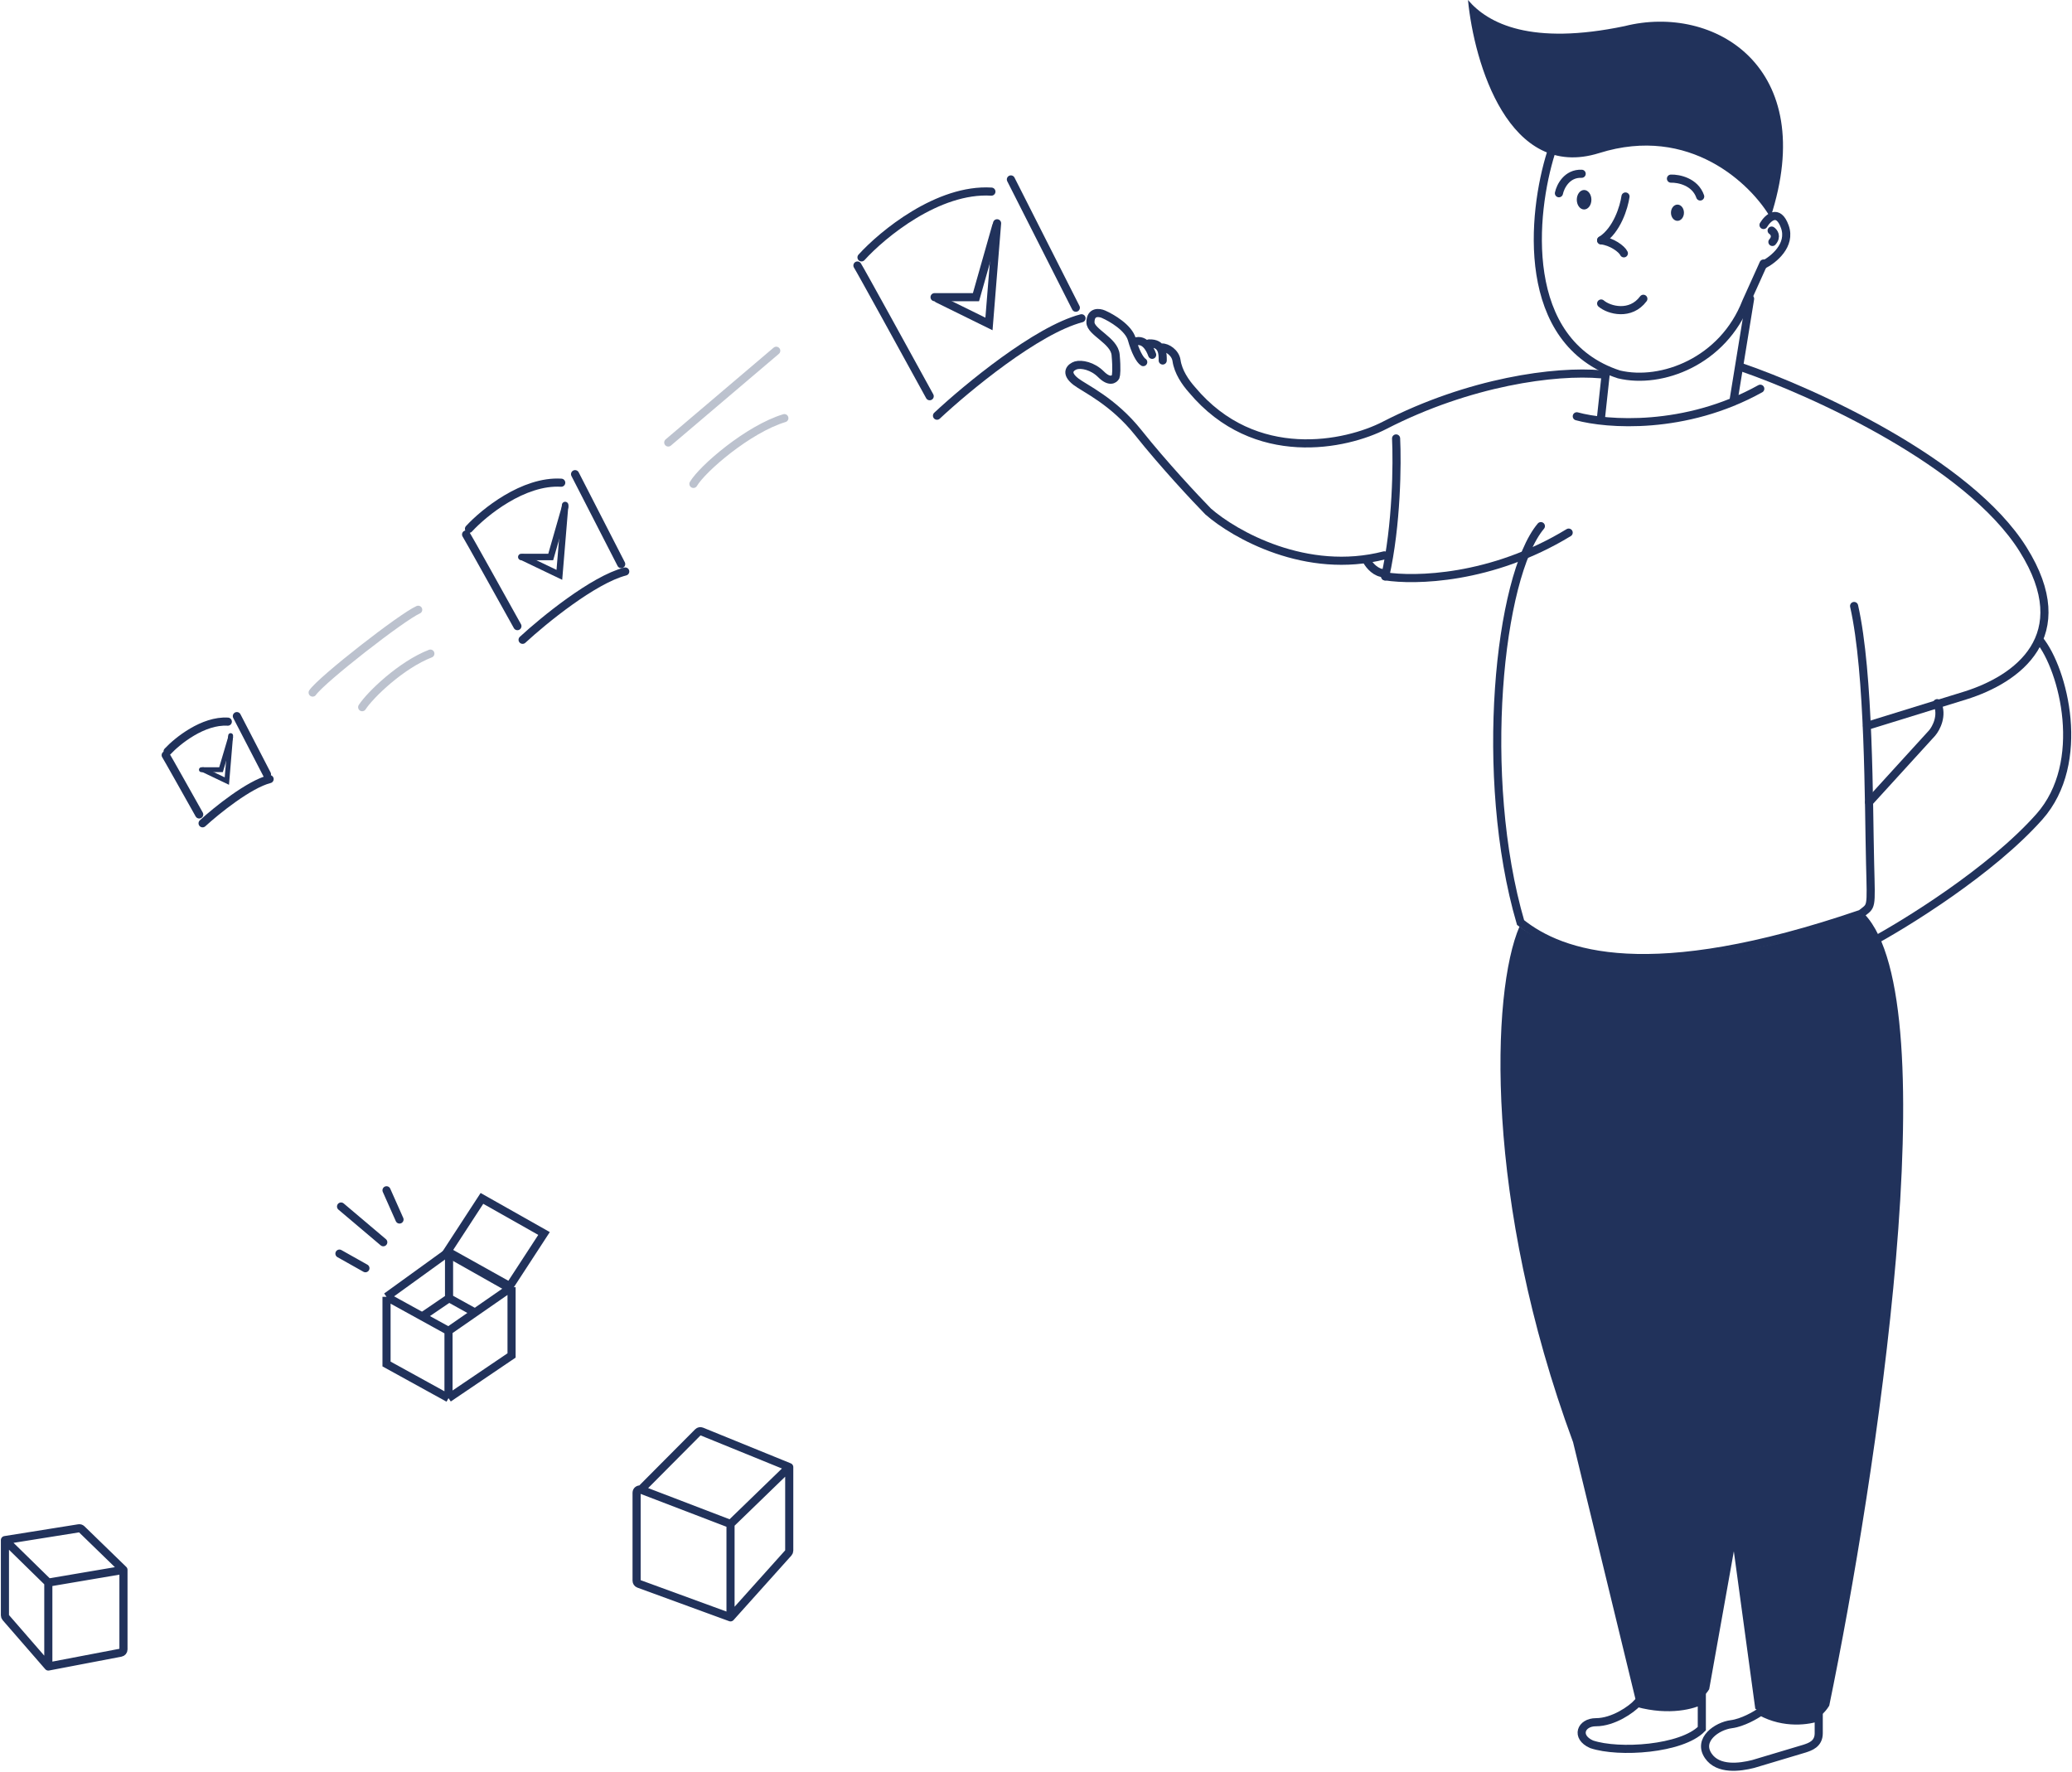
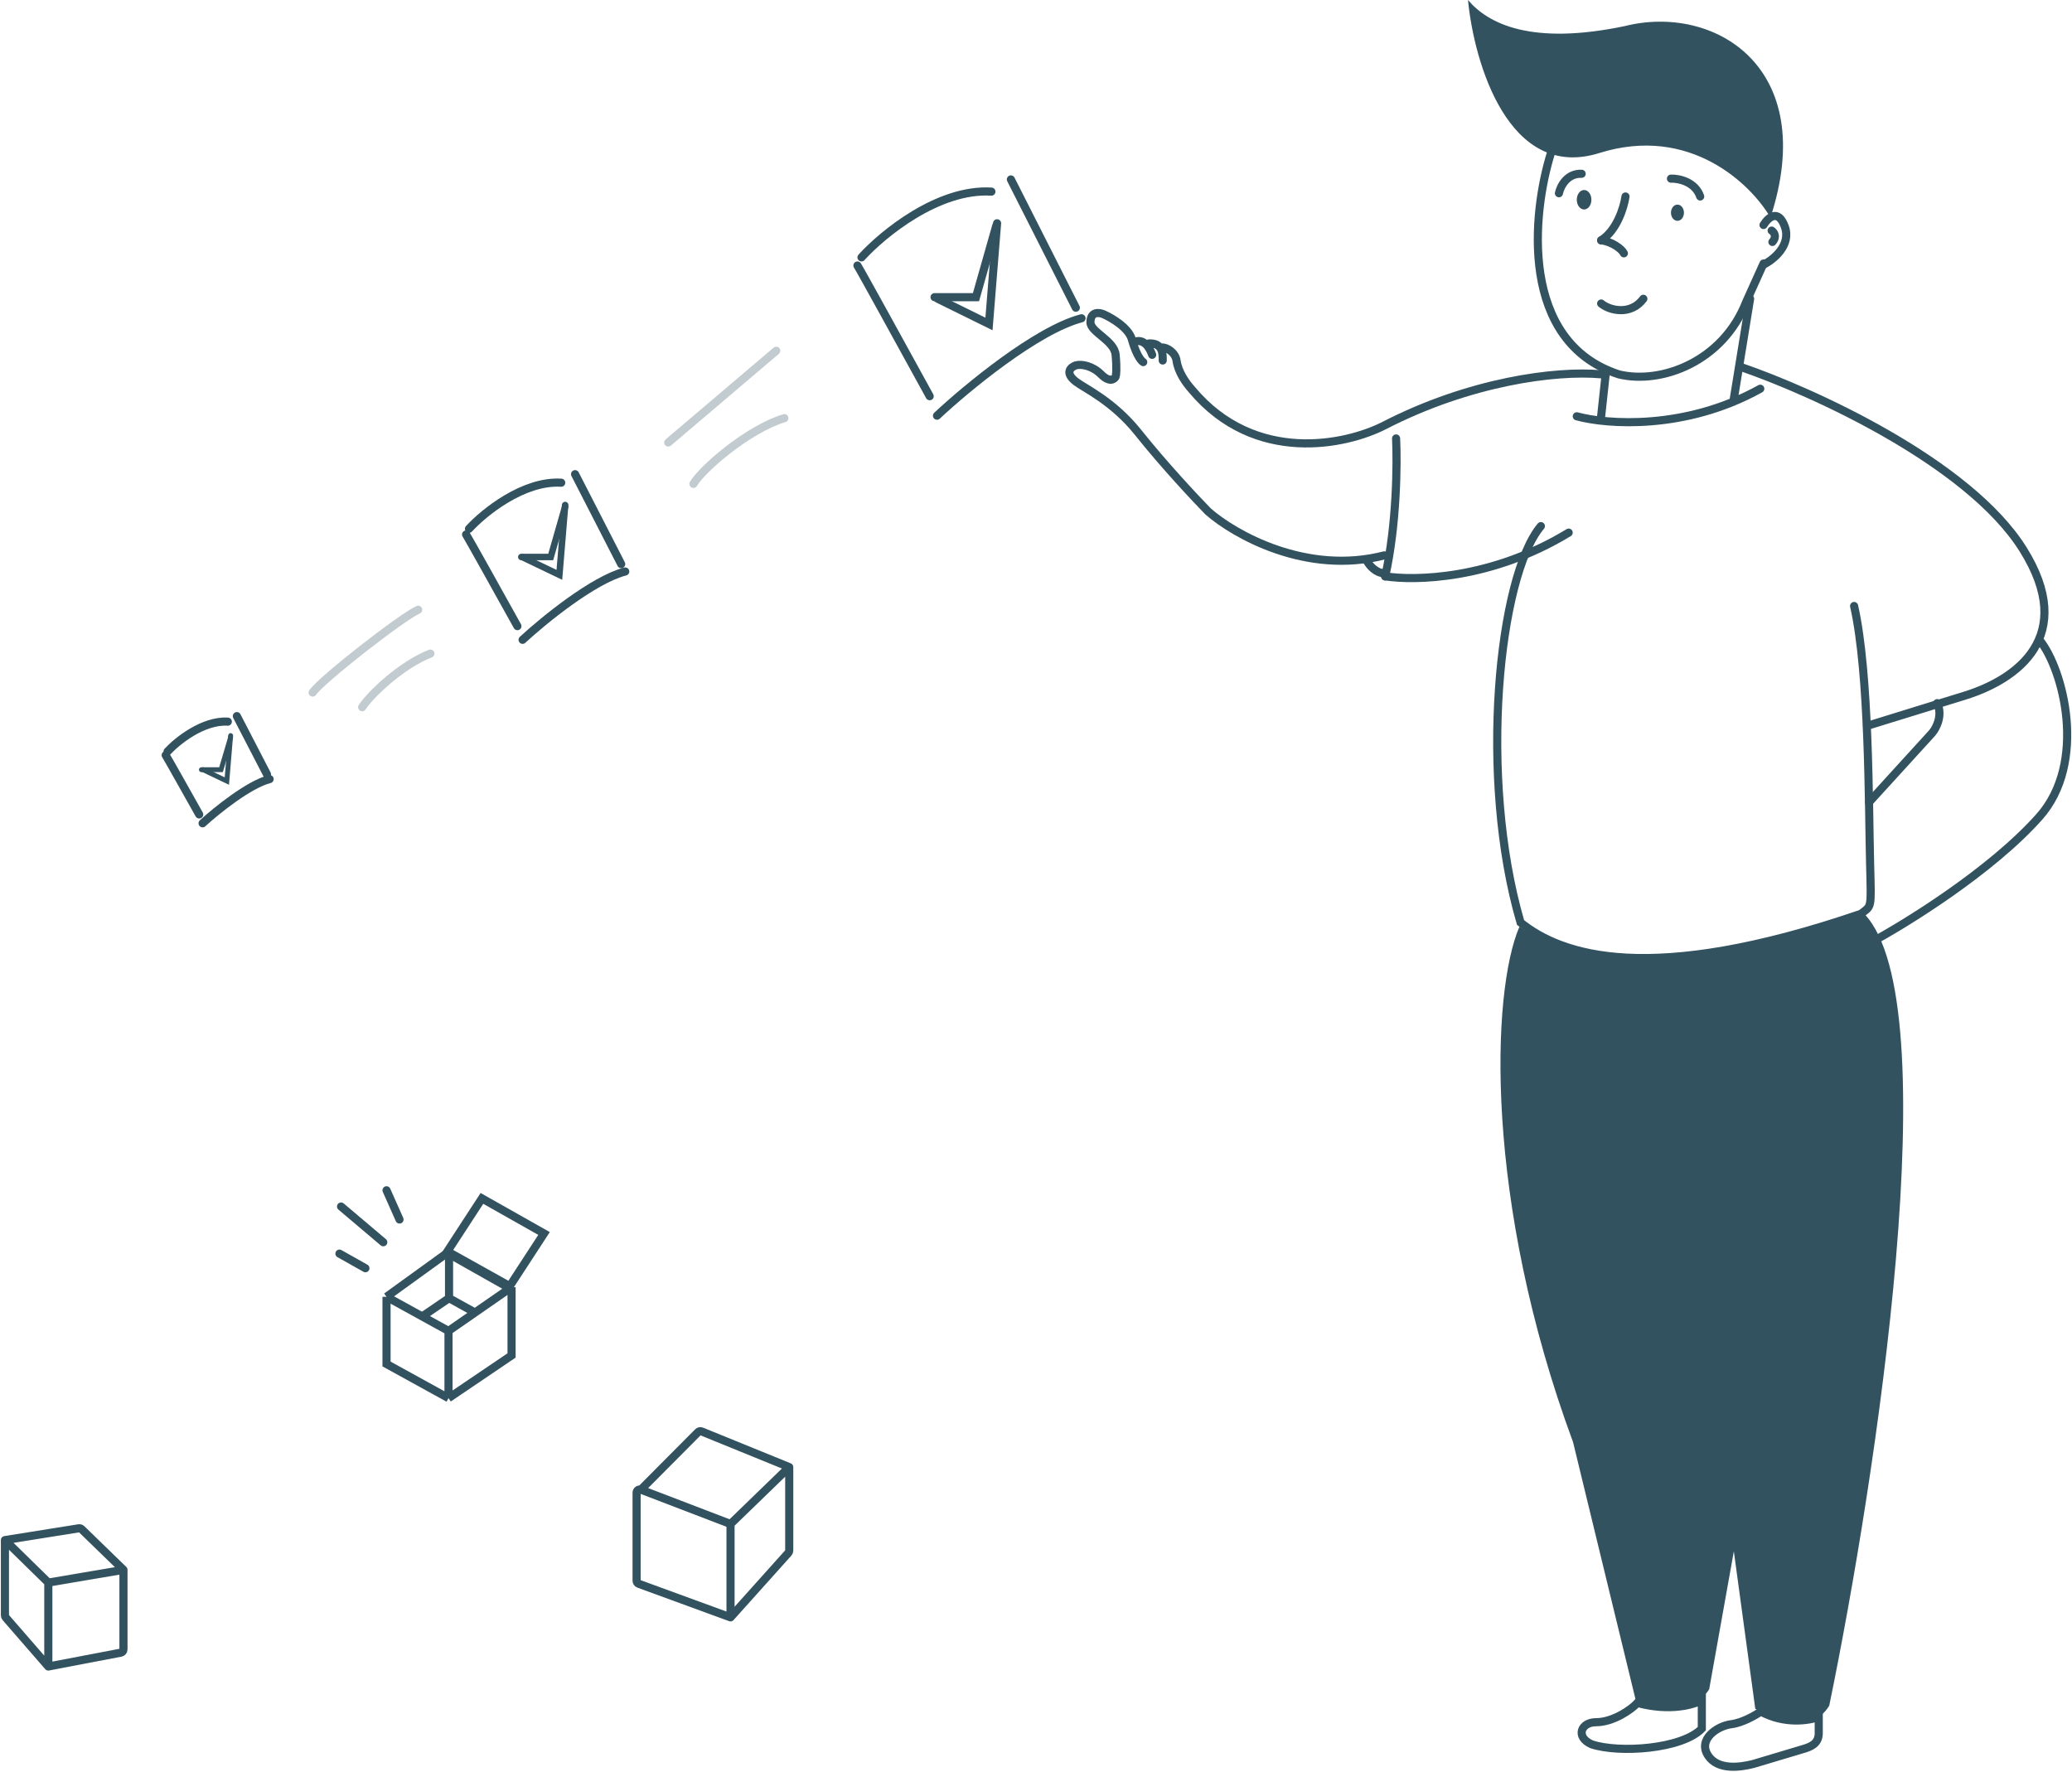
<svg xmlns="http://www.w3.org/2000/svg" width="1276" height="1091" viewBox="0 0 1276 1091" fill="none">
-   <path d="M984.884 94.247C1040.63 76.737 1078.39 113.453 1090.3 134C1120.68 41.093 1055.46 2.233 1000.52 16.08C942.896 28.14 916.392 14.591 904.034 0C907.757 38.711 929.138 111.756 984.884 94.247Z" fill="#21325B" />
-   <path d="M955.191 94C943.472 131.195 935.431 210.584 997.025 230.58C1023.28 236.829 1061.11 222.546 1075.35 185.946L1086.03 162.29" stroke="#21325B" stroke-width="5" stroke-linecap="round" />
-   <path d="M1086.03 138.56C1088.69 134.147 1095.02 128.173 1099.14 139.578C1103.26 150.984 1092.12 159.945 1086.03 163" stroke="#21325B" stroke-width="5" stroke-linecap="round" />
-   <path d="M1091.03 142C1092.43 142.933 1094.49 145.64 1091.5 149" stroke="#21325B" stroke-width="5" stroke-linecap="round" />
-   <path d="M1001.03 121C1000.13 127.407 995.852 141.776 986.034 148" stroke="#21325B" stroke-width="5" stroke-linecap="round" />
-   <path d="M1000.03 156C998.83 153.333 992.537 148.711 986.034 148" stroke="#21325B" stroke-width="5" stroke-linecap="round" />
-   <path d="M1029.03 110.007C1033.72 109.861 1043.87 111.854 1047.03 121" stroke="#21325B" stroke-width="5" stroke-linecap="round" />
-   <path d="M960.034 119C960.909 114.85 964.934 106.643 974.034 107.012" stroke="#21325B" stroke-width="5" stroke-linecap="round" />
-   <ellipse cx="975.534" cy="123" rx="4.5" ry="6" fill="#21325B" />
-   <ellipse cx="1033.03" cy="131" rx="4" ry="5" fill="#21325B" />
-   <path d="M1072.03 226C1115.97 241.061 1212.25 284.605 1245.86 338.289C1279.46 391.974 1241.84 418.368 1210.56 428.211L1149.79 447" stroke="#21325B" stroke-width="5" stroke-linecap="round" />
-   <path d="M988.971 229.114L985.832 258.148M1077.76 184L1067.44 247.428M971.034 256.362C989.419 261.424 1037.76 265.116 1084.03 239.388" stroke="#21325B" stroke-width="5" stroke-linecap="round" />
-   <path d="M968.747 888.14C913.831 739.577 918.364 610.746 935.745 570.606C995.401 614.763 1109.59 578.618 1148.28 563C1200.02 617.76 1155.32 910.745 1126.5 1050.39C1115.41 1068.65 1091.51 1059.27 1080.95 1052.29L1067.75 955.323L1052.57 1040.25C1044.12 1054.45 1019.13 1051.66 1007.69 1048.49L968.747 888.14Z" fill="#21325B" />
-   <path d="M948.919 324C922.99 354.848 910.273 478.602 936.402 568.104C961.437 588.222 1015.53 607.447 1146.07 562.739C1152.77 557.374 1152.37 560.486 1151.66 531.575C1150.76 495.436 1151.21 414.7 1141.81 373.178" stroke="#21325B" stroke-width="5" stroke-linecap="round" />
-   <path d="M1255.91 394C1270.78 412.237 1285.54 469.607 1255.91 502.971C1226.28 536.335 1173.65 568.892 1151.03 581M1151.03 494.002L1189.86 451.4C1192.39 448.411 1196.55 440.548 1192.98 433.014" stroke="#21325B" stroke-width="5" stroke-linecap="round" />
-   <path d="M982.802 1060.58C993.562 1060.58 1004.77 1052.66 1008.36 1048.7C1028.26 1054.13 1043.1 1049.83 1048.03 1047V1064.54C1035.66 1077.22 996.924 1079.82 980.112 1074.16C970.024 1069.64 973.593 1060.58 982.802 1060.58Z" stroke="#21325B" stroke-width="5" />
-   <path d="M1066.16 1061.8C1073.16 1060.91 1081.2 1056.23 1084.34 1054C1098.89 1062.02 1114.2 1059.57 1120.03 1057.34V1067.37C1120.03 1074.05 1114.65 1075.72 1111.28 1076.84L1079.63 1086.31C1071.55 1088.35 1058.08 1090.21 1052.02 1081.3C1045.21 1071.29 1057.41 1062.91 1066.16 1061.8Z" stroke="#21325B" stroke-width="5" />
-   <path d="M238.034 798.591V839.978L276.205 861M238.034 798.591L276.205 819.613M238.034 798.591L276.205 771L315.034 792.679M276.205 861V819.613M276.205 861L315.034 834.723V792.679M276.205 819.613L315.034 792.679" stroke="#21325B" stroke-width="5" />
-   <path d="M296.792 738L275.034 771.393L313.276 793L335.034 759.607L296.792 738Z" stroke="#21325B" stroke-width="5" />
-   <path d="M238.034 733L246.034 751" stroke="#21325B" stroke-width="5" stroke-linecap="round" />
-   <path d="M210.034 743L236.034 765" stroke="#21325B" stroke-width="5" stroke-linecap="round" />
-   <path d="M209.034 772L225.034 781" stroke="#21325B" stroke-width="5" stroke-linecap="round" />
-   <path d="M276.534 773V799.429M276.534 799.429L261.034 810M276.534 799.429L292.034 808.018" stroke="#21325B" stroke-width="5" stroke-linecap="round" />
-   <path d="M449.88 996L393.347 975.331C392.559 975.042 392.034 974.292 392.034 973.452V919.255C392.034 917.952 393.259 916.997 394.522 917.315L394.664 917.351M449.88 996V938.5M449.88 996L485.523 956.254C485.852 955.887 486.034 955.411 486.034 954.918V903.471M449.88 938.5L394.664 917.351M449.88 938.5L486.034 903.471M394.664 917.351L429.879 881.944C430.447 881.372 431.304 881.198 432.051 881.502L486.034 903.471" stroke="#21325B" stroke-width="5" stroke-linecap="round" />
-   <path d="M986.034 230.5C957.867 228 905.034 235 852.534 262C829.201 274 772.834 286.4 734.034 240C730.034 235.5 725.534 229 724.534 222C723.846 217.183 718.701 213.833 715.534 214M716.034 222C716.034 218.333 716.334 211.1 707.534 211.5M709.534 218.5C708.201 214.667 704.424 207.4 697.624 211M704.034 223C701.867 221.667 699.034 216.2 697.034 209C695.034 201.8 684.534 195.667 679.534 193.5C676.867 192.333 671.534 191.7 671.534 198.5C671.534 204.5 686.234 209.7 687.034 218.5C687.834 227.3 687.367 231.167 687.034 232C686.201 233.667 683.234 235.7 678.034 230.5C672.834 225.3 666.034 224 662.534 225C659.534 226 655.334 229.4 662.534 235C667.883 239.161 685.434 246.9 701.034 266.5C716.634 286.1 736.201 307 744.034 315C760.201 329.167 804.534 354.4 852.534 342" stroke="#21325B" stroke-width="5" stroke-linecap="round" />
-   <path d="M986.034 186.906C990.953 191.103 1004.16 194.59 1012.03 184" stroke="#21325B" stroke-width="5" stroke-linecap="round" />
-   <path d="M859.755 270C860.502 285.061 860.203 323.147 853.034 355" stroke="#21325B" stroke-width="5" stroke-linecap="round" />
-   <path d="M853.034 354.902C870.978 357.741 918.343 357.054 966.034 328" stroke="#21325B" stroke-width="5" stroke-linecap="round" />
-   <path d="M841.534 345C843.368 348.5 847.534 353 852.534 353" stroke="#21325B" stroke-width="5" stroke-linecap="round" />
-   <path d="M528.034 163.5C529.634 165.9 558.368 218.167 572.534 244M577.034 256C595.201 239 638.434 203.2 666.034 196M622.534 110.5L662.534 189.5M530.534 158.5C543.534 144.167 577.734 116 610.534 118" stroke="#21325B" stroke-width="5" stroke-linecap="round" />
-   <path d="M577.534 184L609.034 199.5L614.034 137.5" stroke="#21325B" stroke-width="5" stroke-linecap="round" />
-   <path d="M575.534 183H601.034L613.534 139" stroke="#21325B" stroke-width="5" stroke-linecap="round" />
-   <path d="M287.034 329.155C288.17 330.837 308.575 367.478 318.636 385.588M321.831 394C334.732 382.082 365.434 356.986 385.034 351.938M354.143 292L382.549 347.381M288.81 325.649C298.041 315.601 322.328 295.856 345.621 297.258" stroke="#21325B" stroke-width="5" stroke-linecap="round" />
-   <path d="M322.034 343.25L344.473 354L348.034 311" stroke="#21325B" stroke-width="4" stroke-linecap="round" />
-   <path d="M321.034 343H339.153L348.034 312" stroke="#21325B" stroke-width="4" stroke-linecap="round" />
-   <path d="M192.534 426.5C198.201 418.333 247.534 379.9 257.534 375.5M223.034 435.5C228.034 427.833 247.034 409.5 265.034 402.5M411.534 272.5L478.034 216M427.034 298C432.534 288.667 460.634 264.3 483.034 257.5" stroke="#21325B" stroke-opacity="0.3" stroke-width="5" stroke-linecap="round" />
-   <path d="M3.034 948.426V994.776C3.034 995.258 3.208 995.724 3.525 996.088L29.757 1026.27M3.034 948.426L29.757 974.591M3.034 948.426L48.544 941.158C49.167 941.059 49.801 941.259 50.253 941.698L76.034 966.742M29.757 1026.27V974.591M29.757 1026.27L74.41 1017.74C75.352 1017.56 76.034 1016.73 76.034 1015.77V966.742M29.757 974.591L76.034 966.742" stroke="#21325B" stroke-width="5" stroke-linecap="round" />
-   <path d="M102.034 465.041C102.776 466.13 116.102 489.838 122.672 501.557M124.759 507C133.184 499.289 153.234 483.049 166.034 479.784M145.86 441L164.411 476.835M103.194 462.773C109.223 456.271 125.083 443.495 140.295 444.402" stroke="#21325B" stroke-width="5" stroke-linecap="round" />
-   <path d="M125.034 474L139.705 481L142.034 453" stroke="#21325B" stroke-width="3" stroke-linecap="round" />
-   <path d="M124.034 474H136.113L142.034 454" stroke="#21325B" stroke-width="3" stroke-linecap="round" />
+   <path d="M984.884 94.247C1040.63 76.737 1078.39 113.453 1090.3 134C1120.68 41.093 1055.46 2.233 1000.52 16.08C942.896 28.14 916.392 14.591 904.034 0C907.757 38.711 929.138 111.756 984.884 94.247Z" fill="#325260" />
+   <path d="M955.191 94C943.472 131.195 935.431 210.584 997.025 230.58C1023.28 236.829 1061.11 222.546 1075.35 185.946L1086.03 162.29" stroke="#325260" stroke-width="5" stroke-linecap="round" />
+   <path d="M1086.03 138.56C1088.69 134.147 1095.02 128.173 1099.14 139.578C1103.26 150.984 1092.12 159.945 1086.03 163" stroke="#325260" stroke-width="5" stroke-linecap="round" />
+   <path d="M1091.03 142C1092.43 142.933 1094.49 145.64 1091.5 149" stroke="#325260" stroke-width="5" stroke-linecap="round" />
+   <path d="M1001.03 121C1000.13 127.407 995.852 141.776 986.034 148" stroke="#325260" stroke-width="5" stroke-linecap="round" />
+   <path d="M1000.03 156C998.83 153.333 992.537 148.711 986.034 148" stroke="#325260" stroke-width="5" stroke-linecap="round" />
+   <path d="M1029.03 110.007C1033.72 109.861 1043.87 111.854 1047.03 121" stroke="#325260" stroke-width="5" stroke-linecap="round" />
+   <path d="M960.034 119C960.909 114.85 964.934 106.643 974.034 107.012" stroke="#325260" stroke-width="5" stroke-linecap="round" />
+   <ellipse cx="975.534" cy="123" rx="4.5" ry="6" fill="#325260" />
+   <ellipse cx="1033.03" cy="131" rx="4" ry="5" fill="#325260" />
+   <path d="M1072.03 226C1115.97 241.061 1212.25 284.605 1245.86 338.289C1279.46 391.974 1241.84 418.368 1210.56 428.211L1149.79 447" stroke="#325260" stroke-width="5" stroke-linecap="round" />
+   <path d="M988.971 229.114L985.832 258.148M1077.76 184L1067.44 247.428M971.034 256.362C989.419 261.424 1037.76 265.116 1084.03 239.388" stroke="#325260" stroke-width="5" stroke-linecap="round" />
+   <path d="M968.747 888.14C913.831 739.577 918.364 610.746 935.745 570.606C995.401 614.763 1109.59 578.618 1148.28 563C1200.02 617.76 1155.32 910.745 1126.5 1050.39C1115.41 1068.65 1091.51 1059.27 1080.95 1052.29L1067.75 955.323L1052.57 1040.25C1044.12 1054.45 1019.13 1051.66 1007.69 1048.49L968.747 888.14Z" fill="#325260" />
+   <path d="M948.919 324C922.99 354.848 910.273 478.602 936.402 568.104C961.437 588.222 1015.53 607.447 1146.07 562.739C1152.77 557.374 1152.37 560.486 1151.66 531.575C1150.76 495.436 1151.21 414.7 1141.81 373.178" stroke="#325260" stroke-width="5" stroke-linecap="round" />
+   <path d="M1255.91 394C1270.78 412.237 1285.54 469.607 1255.91 502.971C1226.28 536.335 1173.65 568.892 1151.03 581M1151.03 494.002L1189.86 451.4C1192.39 448.411 1196.55 440.548 1192.98 433.014" stroke="#325260" stroke-width="5" stroke-linecap="round" />
+   <path d="M982.802 1060.58C993.562 1060.58 1004.77 1052.66 1008.36 1048.7C1028.26 1054.13 1043.1 1049.83 1048.03 1047V1064.54C1035.66 1077.22 996.924 1079.82 980.112 1074.16C970.024 1069.64 973.593 1060.58 982.802 1060.58Z" stroke="#325260" stroke-width="5" />
+   <path d="M1066.16 1061.8C1073.16 1060.91 1081.2 1056.23 1084.34 1054C1098.89 1062.02 1114.2 1059.57 1120.03 1057.34V1067.37C1120.03 1074.05 1114.65 1075.72 1111.28 1076.84L1079.63 1086.31C1071.55 1088.35 1058.08 1090.21 1052.02 1081.3C1045.21 1071.29 1057.41 1062.91 1066.16 1061.8Z" stroke="#325260" stroke-width="5" />
+   <path d="M238.034 798.591V839.978L276.205 861M238.034 798.591L276.205 819.613M238.034 798.591L276.205 771L315.034 792.679M276.205 861V819.613M276.205 861L315.034 834.723V792.679M276.205 819.613L315.034 792.679" stroke="#325260" stroke-width="5" />
+   <path d="M296.792 738L275.034 771.393L313.276 793L335.034 759.607L296.792 738Z" stroke="#325260" stroke-width="5" />
+   <path d="M238.034 733L246.034 751" stroke="#325260" stroke-width="5" stroke-linecap="round" />
+   <path d="M210.034 743L236.034 765" stroke="#325260" stroke-width="5" stroke-linecap="round" />
+   <path d="M209.034 772L225.034 781" stroke="#325260" stroke-width="5" stroke-linecap="round" />
+   <path d="M276.534 773V799.429M276.534 799.429L261.034 810M276.534 799.429L292.034 808.018" stroke="#325260" stroke-width="5" stroke-linecap="round" />
+   <path d="M449.88 996L393.347 975.331C392.559 975.042 392.034 974.292 392.034 973.452V919.255C392.034 917.952 393.259 916.997 394.522 917.315L394.664 917.351M449.88 996V938.5M449.88 996L485.523 956.254C485.852 955.887 486.034 955.411 486.034 954.918V903.471M449.88 938.5L394.664 917.351M449.88 938.5L486.034 903.471M394.664 917.351L429.879 881.944C430.447 881.372 431.304 881.198 432.051 881.502L486.034 903.471" stroke="#325260" stroke-width="5" stroke-linecap="round" />
+   <path d="M986.034 230.5C957.867 228 905.034 235 852.534 262C829.201 274 772.834 286.4 734.034 240C730.034 235.5 725.534 229 724.534 222C723.846 217.183 718.701 213.833 715.534 214M716.034 222C716.034 218.333 716.334 211.1 707.534 211.5M709.534 218.5C708.201 214.667 704.424 207.4 697.624 211M704.034 223C701.867 221.667 699.034 216.2 697.034 209C695.034 201.8 684.534 195.667 679.534 193.5C676.867 192.333 671.534 191.7 671.534 198.5C671.534 204.5 686.234 209.7 687.034 218.5C687.834 227.3 687.367 231.167 687.034 232C686.201 233.667 683.234 235.7 678.034 230.5C672.834 225.3 666.034 224 662.534 225C659.534 226 655.334 229.4 662.534 235C667.883 239.161 685.434 246.9 701.034 266.5C716.634 286.1 736.201 307 744.034 315C760.201 329.167 804.534 354.4 852.534 342" stroke="#325260" stroke-width="5" stroke-linecap="round" />
+   <path d="M986.034 186.906C990.953 191.103 1004.16 194.59 1012.03 184" stroke="#325260" stroke-width="5" stroke-linecap="round" />
+   <path d="M859.755 270C860.502 285.061 860.203 323.147 853.034 355" stroke="#325260" stroke-width="5" stroke-linecap="round" />
+   <path d="M853.034 354.902C870.978 357.741 918.343 357.054 966.034 328" stroke="#325260" stroke-width="5" stroke-linecap="round" />
+   <path d="M841.534 345C843.368 348.5 847.534 353 852.534 353" stroke="#325260" stroke-width="5" stroke-linecap="round" />
+   <path d="M528.034 163.5C529.634 165.9 558.368 218.167 572.534 244M577.034 256C595.201 239 638.434 203.2 666.034 196M622.534 110.5L662.534 189.5M530.534 158.5C543.534 144.167 577.734 116 610.534 118" stroke="#325260" stroke-width="5" stroke-linecap="round" />
+   <path d="M577.534 184L609.034 199.5L614.034 137.5" stroke="#325260" stroke-width="5" stroke-linecap="round" />
+   <path d="M575.534 183H601.034L613.534 139" stroke="#325260" stroke-width="5" stroke-linecap="round" />
+   <path d="M287.034 329.155C288.17 330.837 308.575 367.478 318.636 385.588M321.831 394C334.732 382.082 365.434 356.986 385.034 351.938M354.143 292L382.549 347.381M288.81 325.649C298.041 315.601 322.328 295.856 345.621 297.258" stroke="#325260" stroke-width="5" stroke-linecap="round" />
+   <path d="M322.034 343.25L344.473 354L348.034 311" stroke="#325260" stroke-width="4" stroke-linecap="round" />
+   <path d="M321.034 343H339.153L348.034 312" stroke="#325260" stroke-width="4" stroke-linecap="round" />
+   <path d="M192.534 426.5C198.201 418.333 247.534 379.9 257.534 375.5M223.034 435.5C228.034 427.833 247.034 409.5 265.034 402.5M411.534 272.5L478.034 216M427.034 298C432.534 288.667 460.634 264.3 483.034 257.5" stroke="#325260" stroke-opacity="0.3" stroke-width="5" stroke-linecap="round" />
+   <path d="M3.034 948.426V994.776C3.034 995.258 3.208 995.724 3.525 996.088L29.757 1026.27M3.034 948.426L29.757 974.591M3.034 948.426L48.544 941.158C49.167 941.059 49.801 941.259 50.253 941.698L76.034 966.742M29.757 1026.27V974.591M29.757 1026.27L74.41 1017.74C75.352 1017.56 76.034 1016.73 76.034 1015.77V966.742M29.757 974.591L76.034 966.742" stroke="#325260" stroke-width="5" stroke-linecap="round" />
+   <path d="M102.034 465.041C102.776 466.13 116.102 489.838 122.672 501.557M124.759 507C133.184 499.289 153.234 483.049 166.034 479.784M145.86 441L164.411 476.835M103.194 462.773C109.223 456.271 125.083 443.495 140.295 444.402" stroke="#325260" stroke-width="5" stroke-linecap="round" />
+   <path d="M125.034 474L139.705 481L142.034 453" stroke="#325260" stroke-width="3" stroke-linecap="round" />
+   <path d="M124.034 474H136.113L142.034 454" stroke="#325260" stroke-width="3" stroke-linecap="round" />
</svg>
